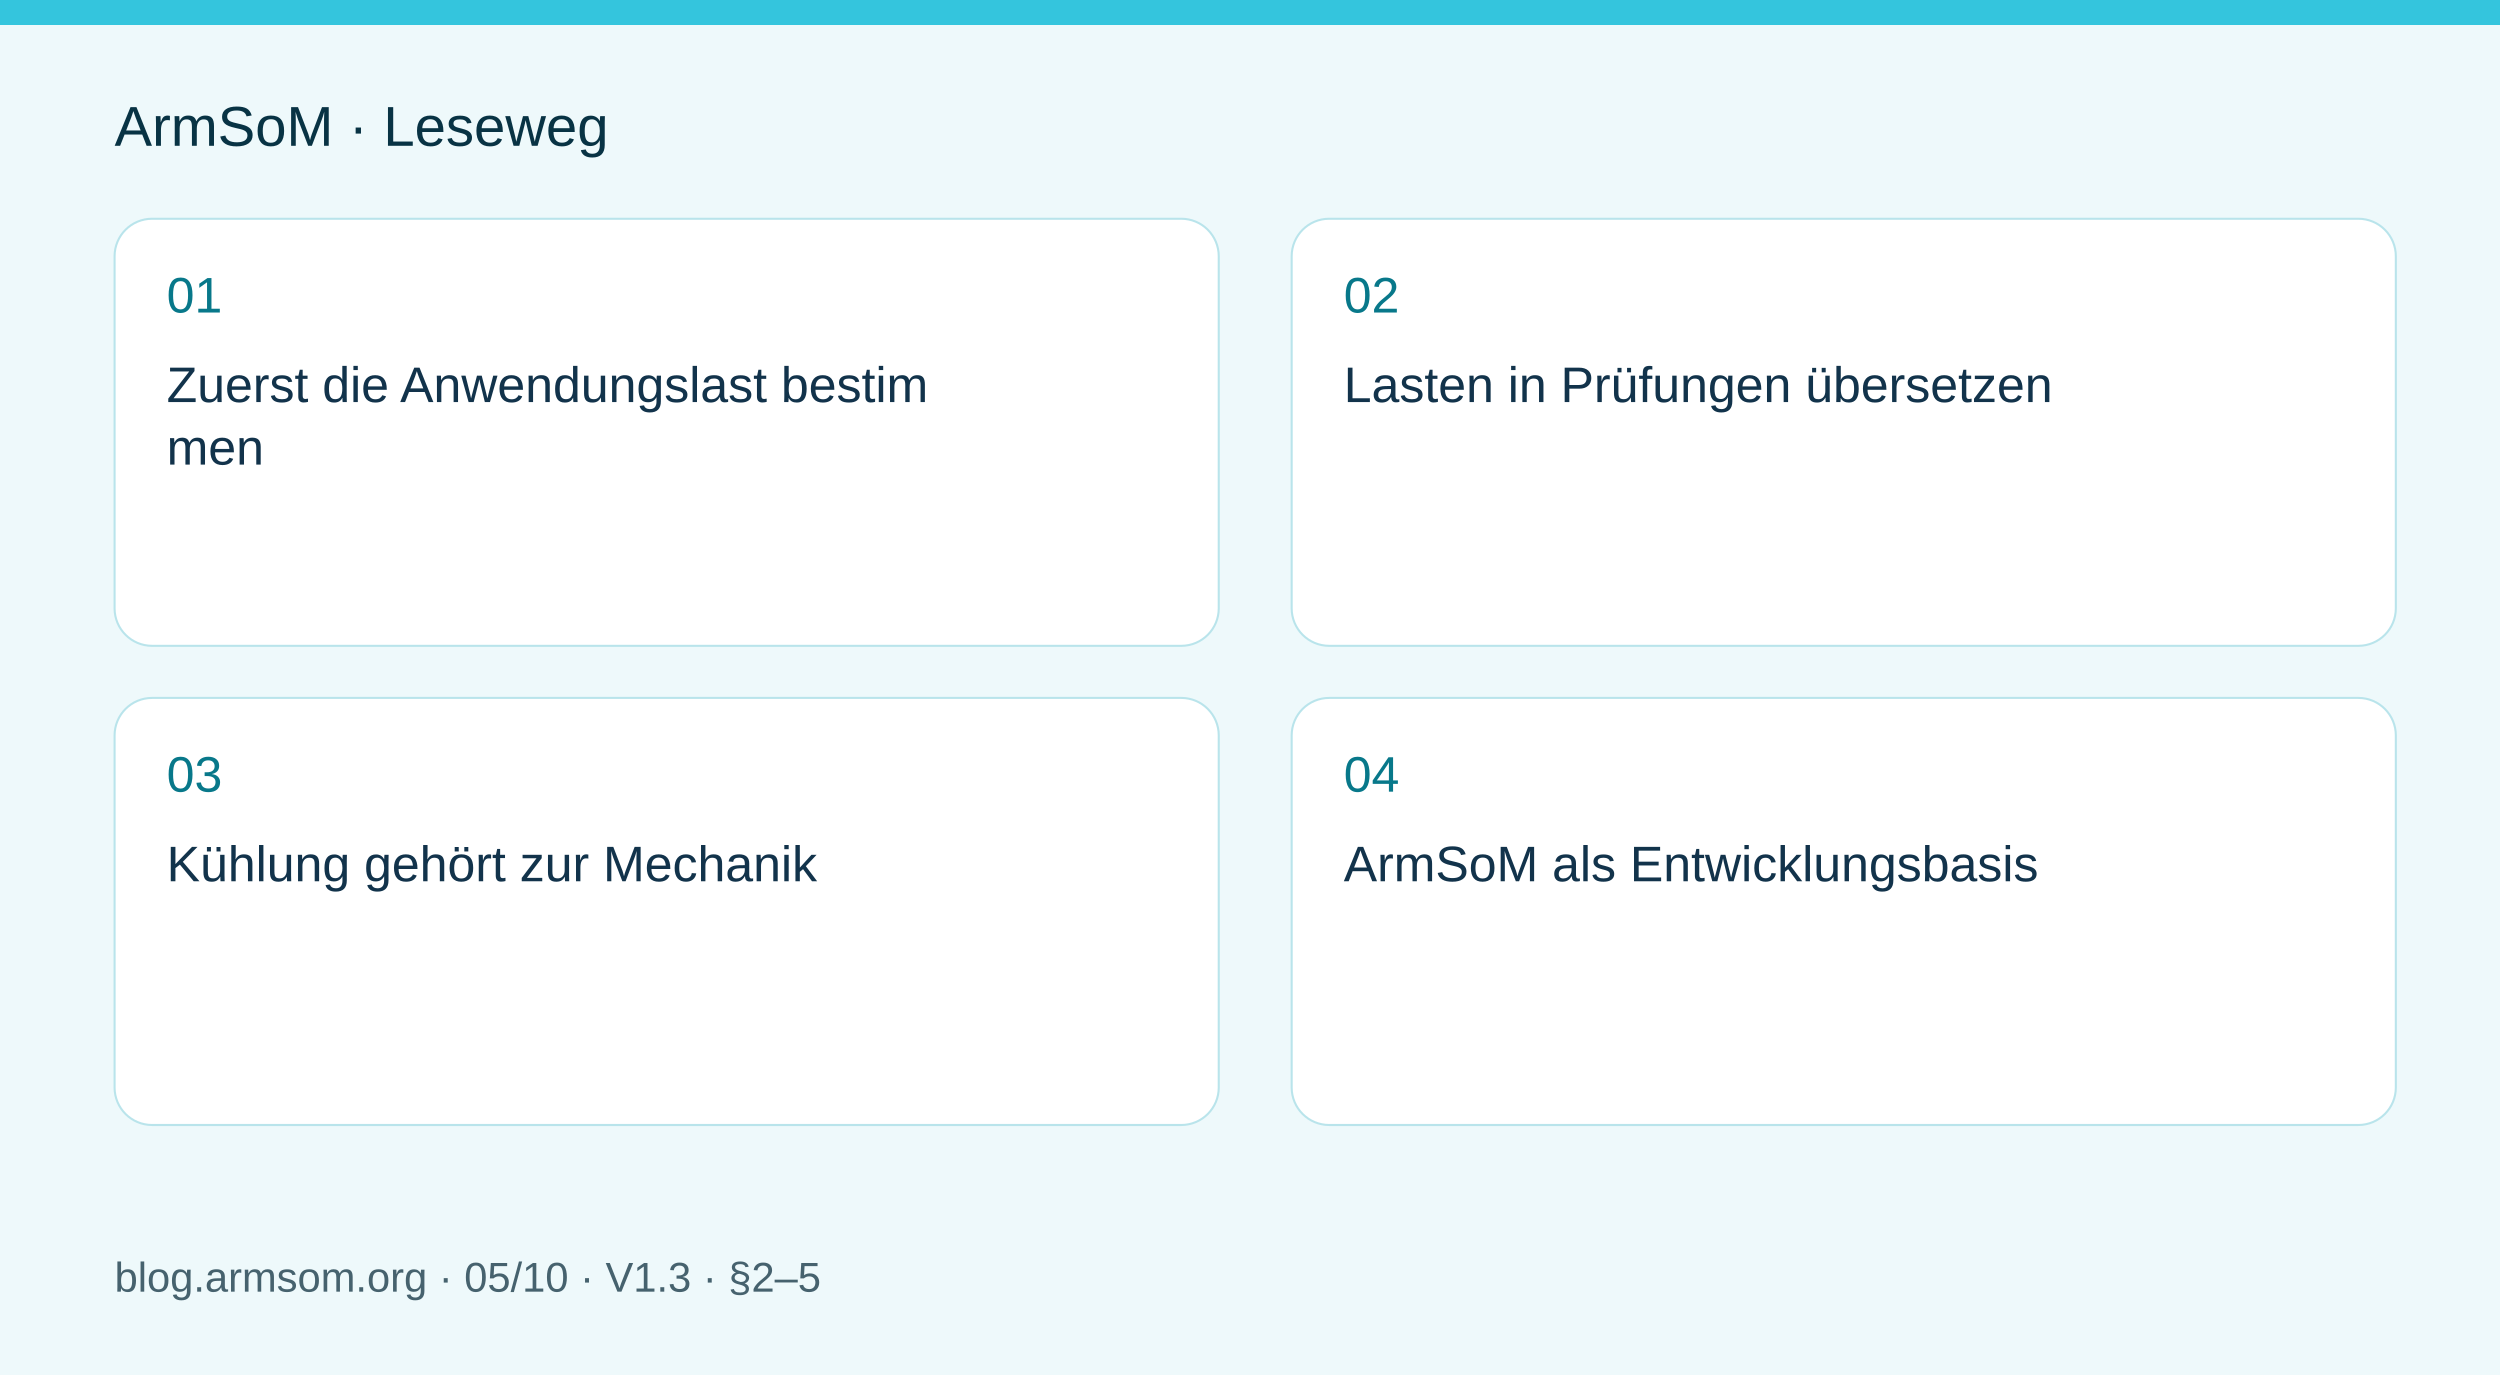
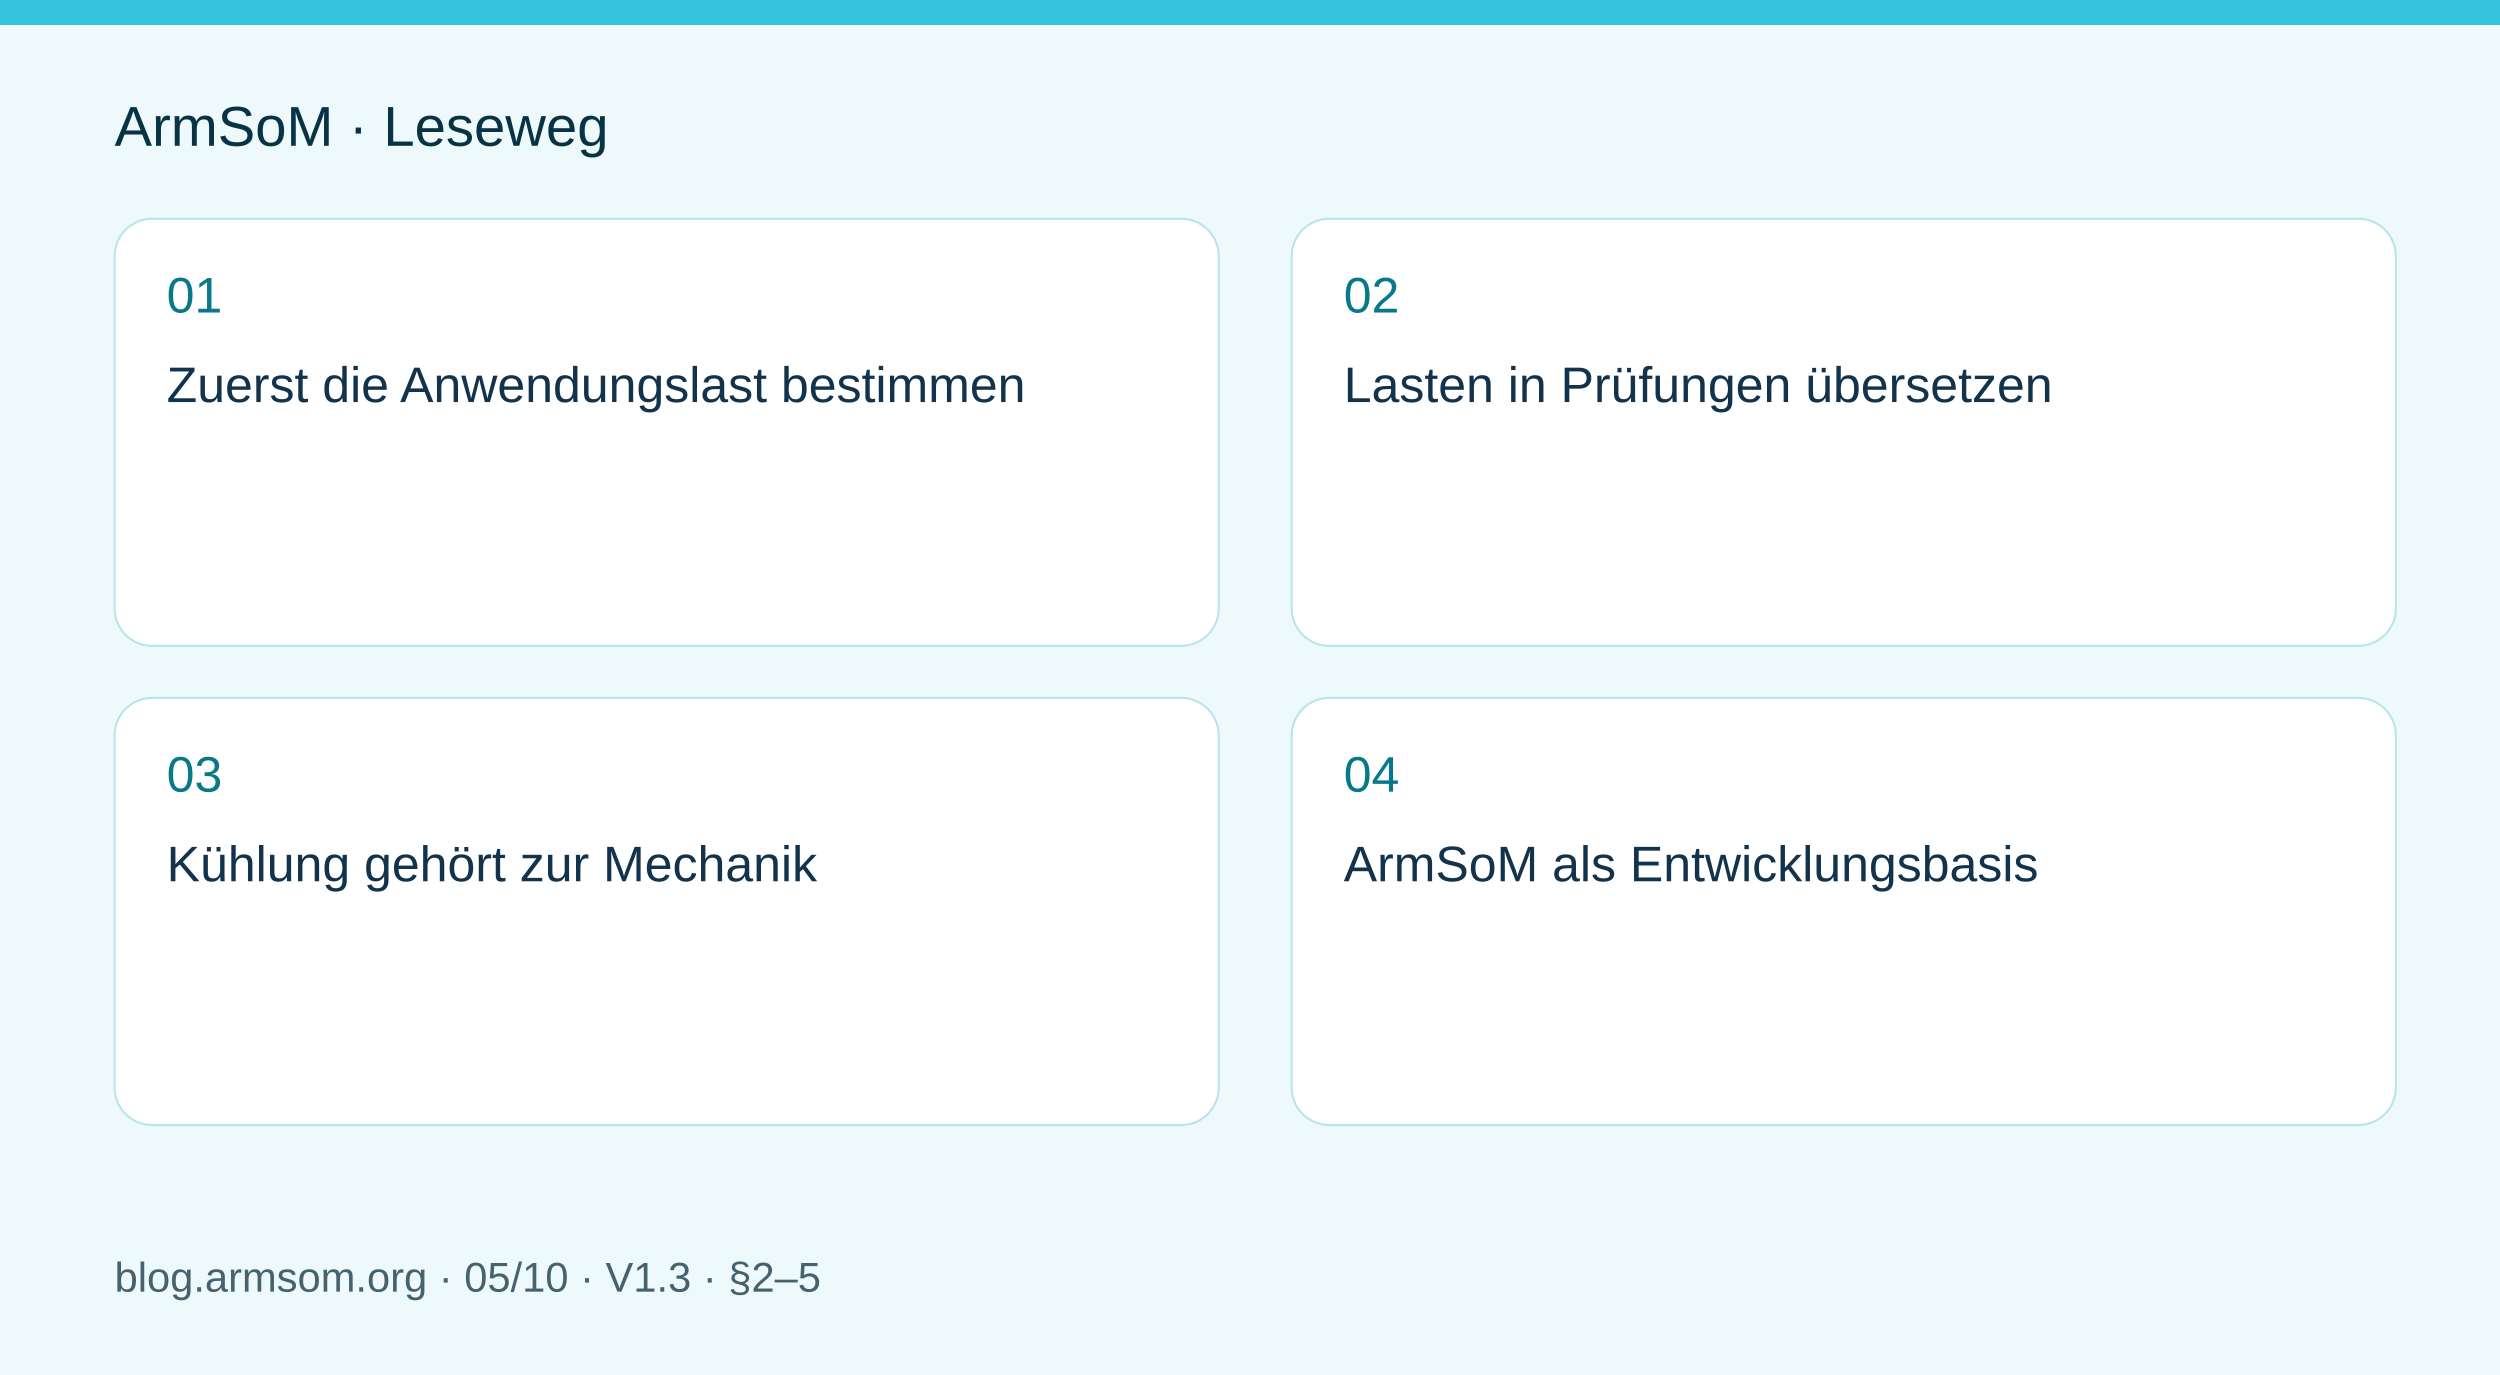
<svg xmlns="http://www.w3.org/2000/svg" width="1200" height="660" viewBox="0 0 1200 660" role="img">
  <rect width="1200" height="660" fill="#eef9fb" />
  <rect width="1200" height="12" fill="#34C5DD" />
  <text x="55" y="70" fill="#083344" font-family="Arial,Microsoft YaHei,sans-serif" font-size="27">ArmSoM · Leseweg</text>
  <rect x="55" y="105" width="530" height="205" rx="18" fill="white" stroke="#b9e4eb" />
  <text x="80" y="150" fill="#08788a" font-family="Arial" font-size="24">01</text>
-   <text x="80" y="193" fill="#12334b" font-family="Arial,Microsoft YaHei,sans-serif" font-size="24">Zuerst die Anwendungslast bestim</text>
-   <text x="80" y="223" fill="#12334b" font-family="Arial,Microsoft YaHei,sans-serif" font-size="24">men</text>
+   <text x="80" y="193" fill="#12334b" font-family="Arial,Microsoft YaHei,sans-serif" font-size="24">Zuerst die Anwendungslast bestimmen</text>
  <rect x="620" y="105" width="530" height="205" rx="18" fill="white" stroke="#b9e4eb" />
  <text x="645" y="150" fill="#08788a" font-family="Arial" font-size="24">02</text>
  <text x="645" y="193" fill="#12334b" font-family="Arial,Microsoft YaHei,sans-serif" font-size="24">Lasten in Prüfungen übersetzen</text>
  <rect x="55" y="335" width="530" height="205" rx="18" fill="white" stroke="#b9e4eb" />
  <text x="80" y="380" fill="#08788a" font-family="Arial" font-size="24">03</text>
  <text x="80" y="423" fill="#12334b" font-family="Arial,Microsoft YaHei,sans-serif" font-size="24">Kühlung gehört zur Mechanik</text>
  <rect x="620" y="335" width="530" height="205" rx="18" fill="white" stroke="#b9e4eb" />
  <text x="645" y="380" fill="#08788a" font-family="Arial" font-size="24">04</text>
  <text x="645" y="423" fill="#12334b" font-family="Arial,Microsoft YaHei,sans-serif" font-size="24">ArmSoM als Entwicklungsbasis</text>
  <text x="55" y="620" fill="#46626e" font-family="Arial" font-size="20">blog.armsom.org · 05/10 · V1.3 · §2–5</text>
</svg>
